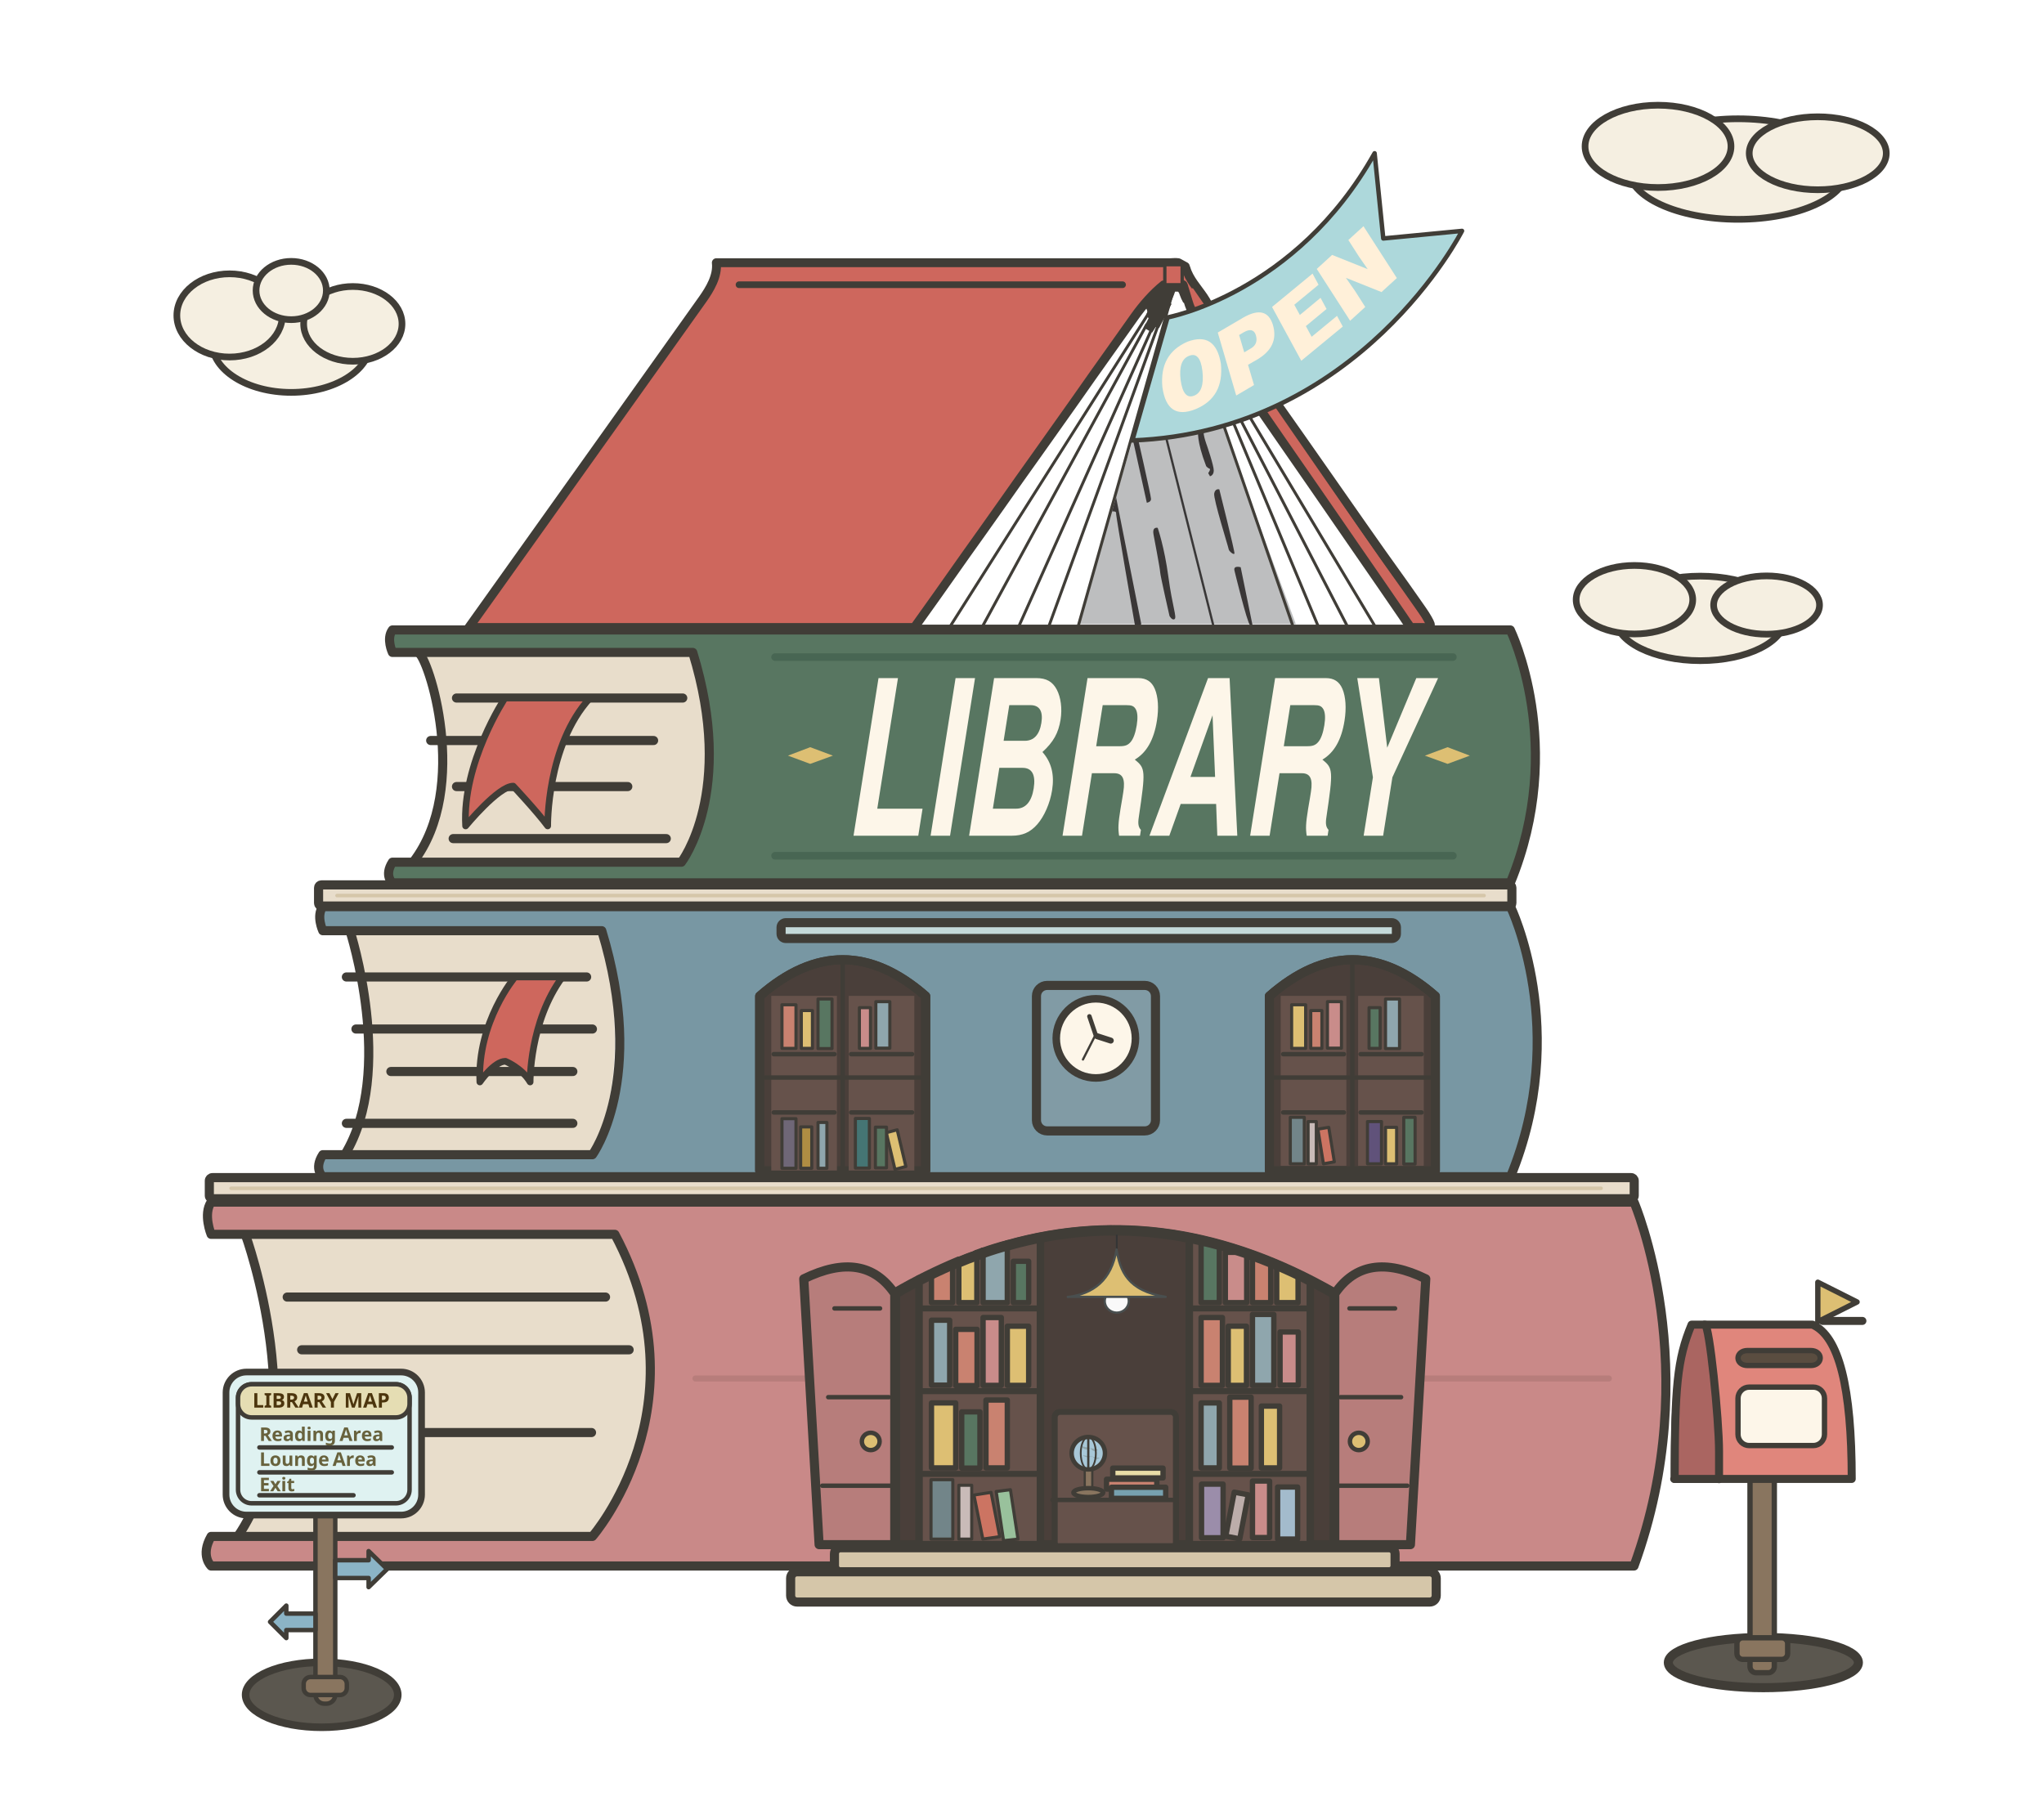
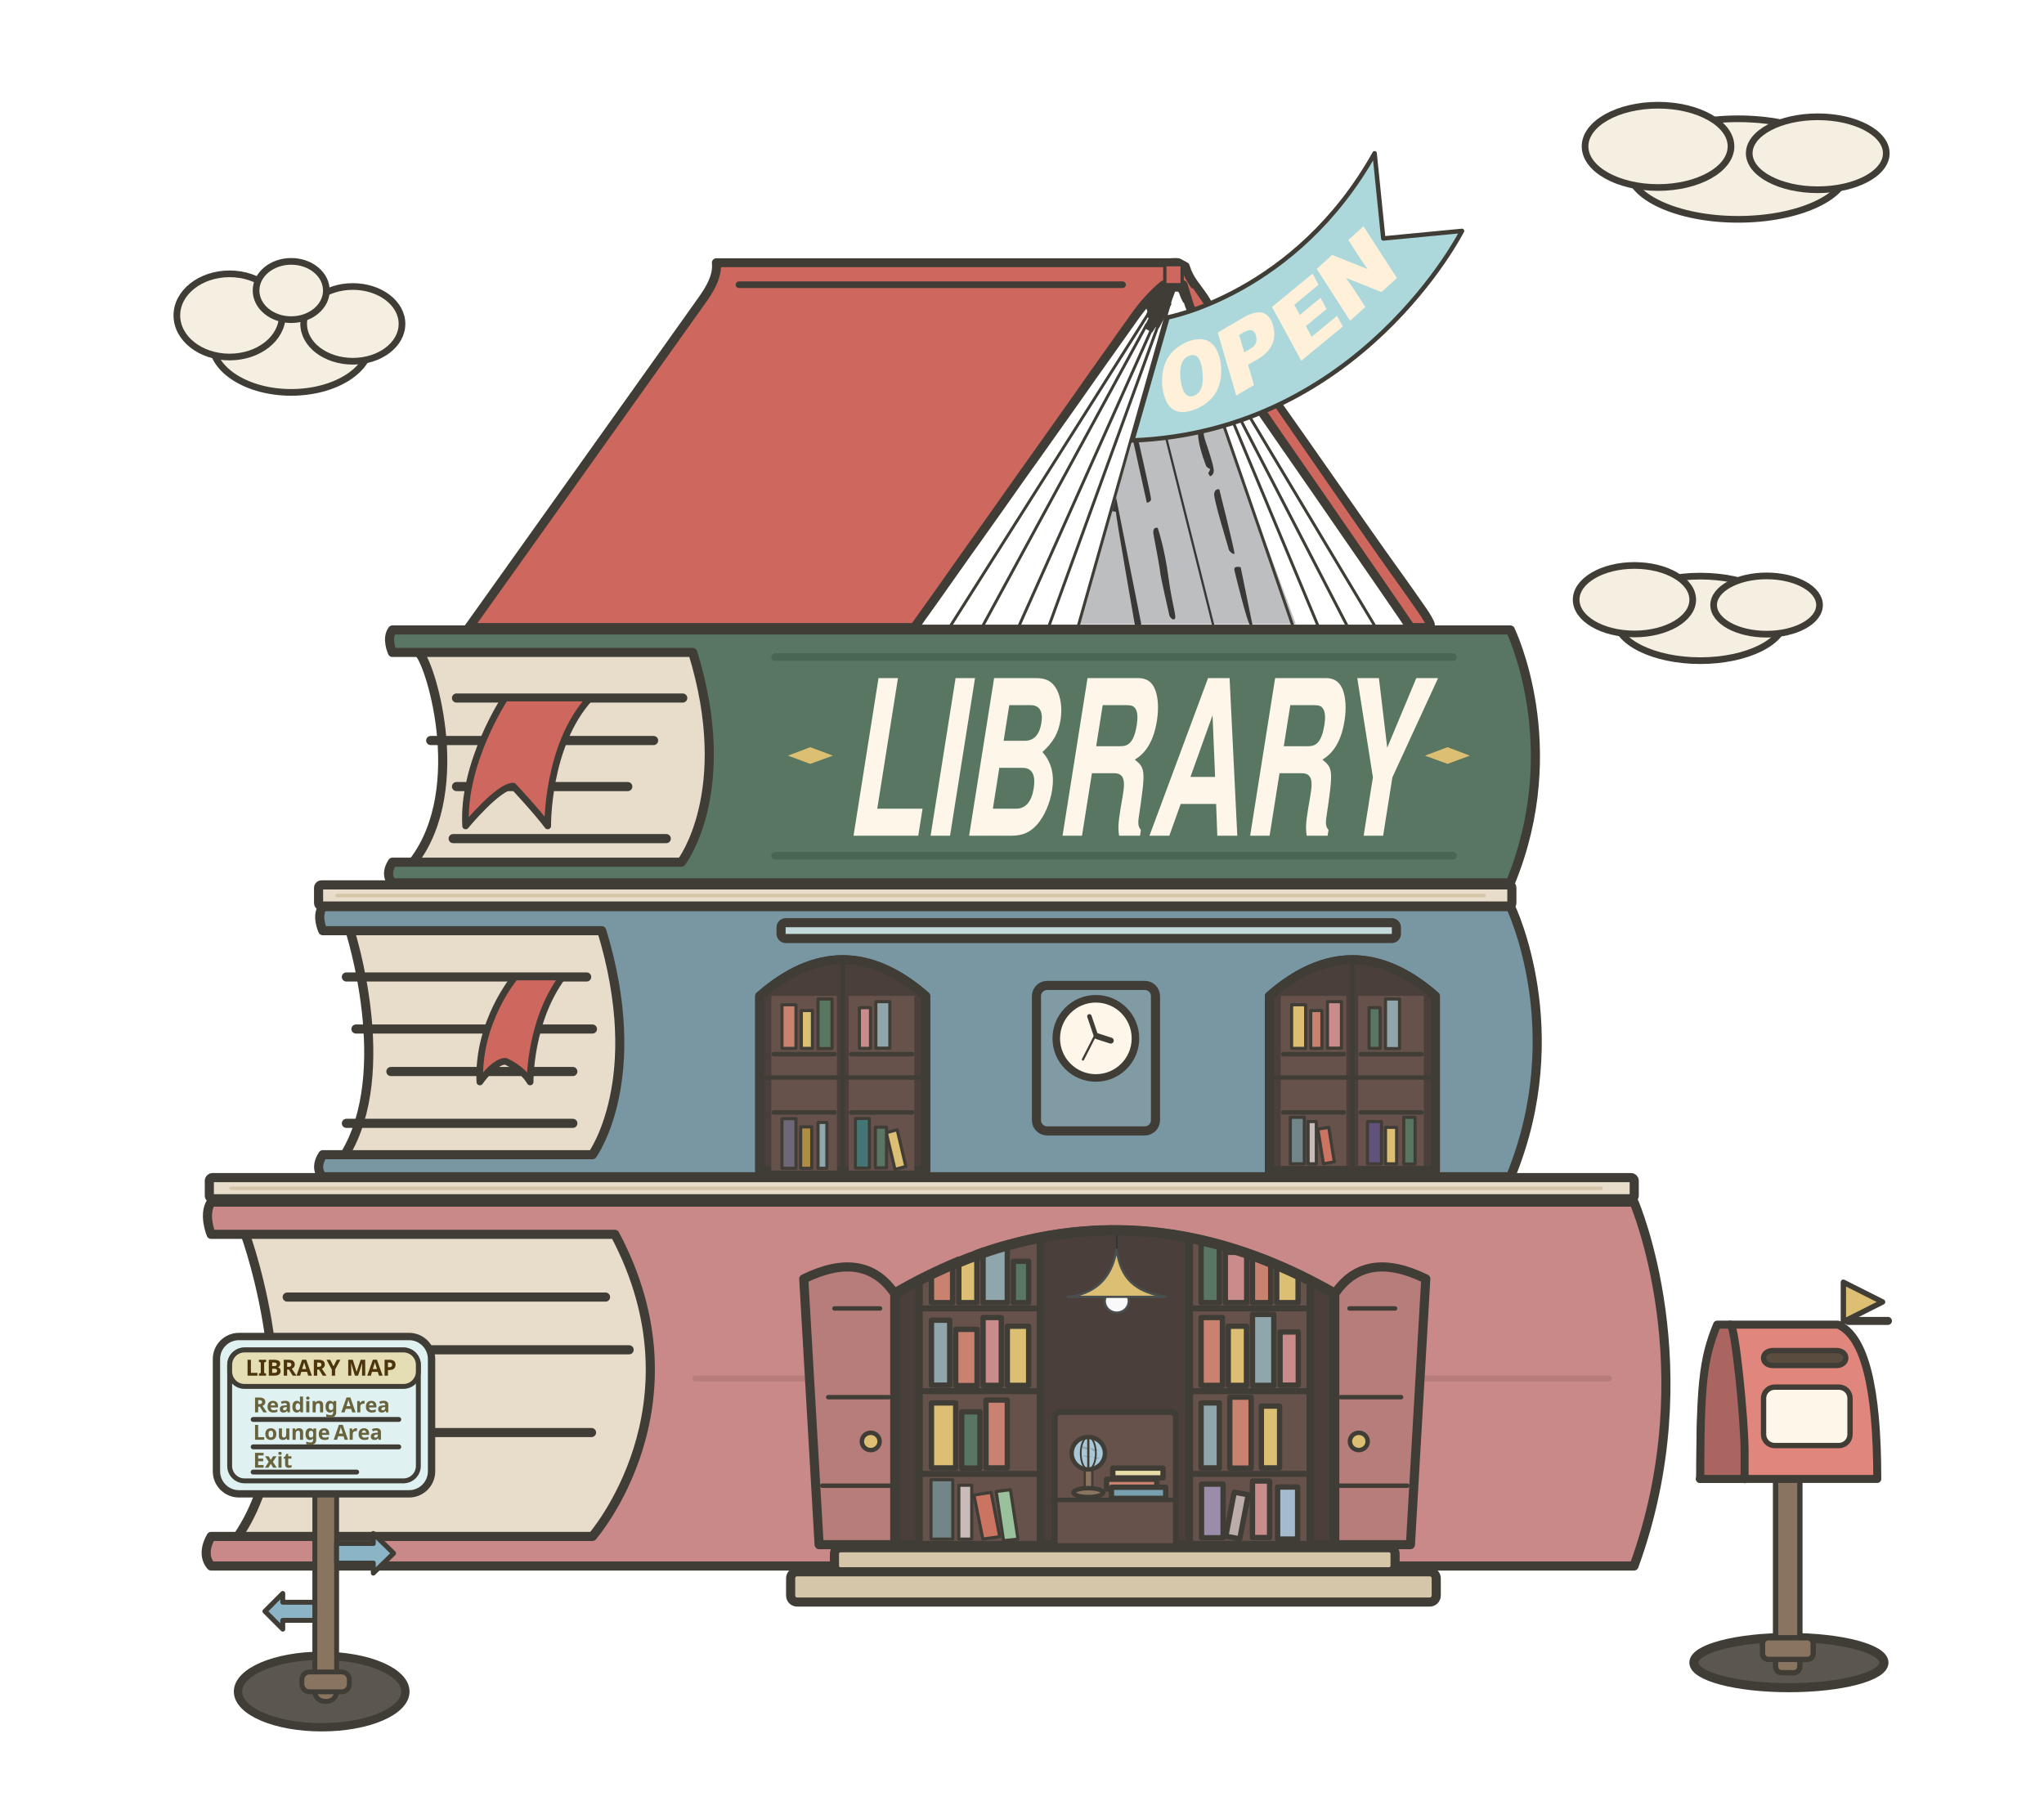
<svg xmlns="http://www.w3.org/2000/svg" id="_图层_1" version="1.1" viewBox="0 0 918.8 813.4">
  <defs>
    <style>
      .st0 {
        fill: #3a3737;
      }

      .st1, .st2, .st3, .st4, .st5, .st6, .st7, .st8, .st9, .st10, .st11, .st12, .st13, .st14, .st15, .st16, .st17, .st18, .st19, .st20, .st21, .st22, .st23, .st24, .st25, .st26, .st27, .st28, .st29, .st30, .st31, .st32, .st33, .st34, .st35, .st36, .st37, .st38, .st39, .st40, .st41, .st42, .st43, .st44, .st45, .st46, .st47, .st48, .st49, .st50, .st51, .st52, .st53, .st54, .st55, .st56, .st57, .st58, .st59, .st60, .st61, .st62, .st63, .st64, .st65, .st66, .st67, .st68 {
        stroke-linecap: round;
      }

      .st1, .st2, .st3, .st4, .st5, .st6, .st8, .st9, .st10, .st11, .st12, .st13, .st14, .st15, .st16, .st17, .st18, .st19, .st20, .st21, .st22, .st23, .st24, .st25, .st26, .st27, .st28, .st29, .st30, .st31, .st32, .st33, .st34, .st35, .st36, .st38, .st39, .st41, .st42, .st43, .st44, .st46, .st47, .st48, .st49, .st50, .st52, .st53, .st54, .st55, .st56, .st57, .st58, .st59, .st60, .st61, .st63, .st64, .st66, .st67, .st68 {
        stroke: #403d37;
      }

      .st1, .st3, .st4, .st5, .st6, .st7, .st8, .st9, .st10, .st11, .st12, .st13, .st14, .st15, .st16, .st17, .st18, .st19, .st20, .st21, .st22, .st23, .st24, .st25, .st26, .st27, .st28, .st29, .st30, .st31, .st32, .st33, .st34, .st35, .st36, .st37, .st38, .st39, .st40, .st41, .st42, .st43, .st44, .st45, .st46, .st47, .st48, .st49, .st50, .st51, .st52, .st53, .st54, .st55, .st56, .st57, .st58, .st59, .st60, .st61, .st62, .st63, .st64, .st65, .st66, .st67, .st68 {
        stroke-linejoin: round;
      }

      .st1, .st13, .st14, .st15, .st16, .st18, .st19, .st20, .st25, .st31, .st33, .st58, .st59 {
        stroke-width: 1.4px;
      }

      .st1, .st69, .st27, .st44, .st51 {
        fill: #ddbf73;
      }

      .st2, .st70 {
        stroke-miterlimit: 10;
      }

      .st2, .st70, .st7, .st8, .st22, .st23, .st37, .st45, .st46, .st60, .st62, .st63, .st64, .st65, .st66 {
        fill: none;
      }

      .st2, .st23 {
        stroke-width: 1.3px;
      }

      .st3 {
        fill: #e5ddb3;
      }

      .st3, .st6, .st9, .st17, .st21, .st27, .st34, .st46, .st48 {
        stroke-width: 2px;
      }

      .st4 {
        fill: #c98988;
      }

      .st4, .st12, .st26, .st36, .st39, .st47, .st50, .st52, .st63, .st67 {
        stroke-width: 4.1px;
      }

      .st5 {
        fill: #aa6561;
      }

      .st5, .st11, .st24, .st60, .st61, .st68 {
        stroke-width: 3px;
      }

      .st6 {
        fill: #add8db;
      }

      .st70 {
        stroke: #393737;
      }

      .st7 {
        stroke: #ce675d;
      }

      .st9 {
        fill: #a8c8d8;
      }

      .st10 {
        stroke-width: 4px;
      }

      .st10, .st11, .st35 {
        fill: #ce675d;
      }

      .st12 {
        fill: #819ba5;
      }

      .st13 {
        fill: #457574;
      }

      .st14 {
        fill: #60527a;
      }

      .st15 {
        fill: #728589;
      }

      .st16, .st71, .st54 {
        fill: #8fa6ad;
      }

      .st17, .st30, .st72 {
        fill: #fdf6e9;
      }

      .st18, .st42 {
        fill: #c98c8a;
      }

      .st19, .st57 {
        fill: #c98270;
      }

      .st20 {
        fill: #cc7462;
      }

      .st21, .st32 {
        fill: #89755f;
      }

      .st22, .st62 {
        stroke-width: .8px;
      }

      .st73 {
        fill: #4c350d;
        font-family: HelveticaNeueTU-Bold, HelveticaNeueTU;
        font-size: 9.1px;
      }

      .st73, .st74, .st75, .st76, .st72, .st77 {
        isolation: isolate;
      }

      .st73, .st72 {
        font-weight: 700;
      }

      .st24 {
        fill: #e0867c;
      }

      .st75 {
        fill: #68623d;
        font-family: MyriadPro-BlackSemiExt, 'Myriad Pro';
        font-size: 8.5px;
        font-weight: 800;
      }

      .st25 {
        fill: #6f6777;
      }

      .st26 {
        fill: #c4d9d9;
      }

      .st28, .st29, .st78 {
        fill: #66524b;
      }

      .st28, .st30, .st56, .st65 {
        stroke-width: 3.4px;
      }

      .st29, .st37, .st64 {
        stroke-width: 2.7px;
      }

      .st31, .st52, .st55 {
        fill: #587661;
      }

      .st79, .st39 {
        fill: #e8ddcb;
      }

      .st33 {
        fill: #c9bbb8;
      }

      .st34 {
        fill: #5a4d40;
      }

      .st35 {
        stroke-width: 1.5px;
      }

      .st36 {
        fill: #7897a3;
      }

      .st37 {
        stroke: #b77d7b;
      }

      .st38 {
        fill: #e8dda7;
      }

      .st38, .st41, .st42, .st43, .st44, .st49, .st53, .st54, .st55, .st57 {
        stroke-width: 2.4px;
      }

      .st76 {
        opacity: 0;
      }

      .st76, .st80 {
        fill: #403d37;
      }

      .st40 {
        fill: #f9f9f9;
      }

      .st40, .st51 {
        stroke: #494f4f;
      }

      .st81 {
        fill: #fff0d9;
      }

      .st41 {
        fill: #bcadaa;
      }

      .st43 {
        fill: #77a1af;
      }

      .st45 {
        stroke: #d5c6a9;
        stroke-width: 1.6px;
      }

      .st47 {
        fill: #4a3f3a;
      }

      .st48 {
        fill: #8bb4c6;
      }

      .st49 {
        fill: #a3bbcc;
      }

      .st50 {
        fill: #d5c6a9;
      }

      .st53 {
        fill: #9b8daa;
      }

      .st56 {
        fill: #5b574f;
      }

      .st58 {
        fill: #99c19c;
      }

      .st59 {
        fill: #af8d43;
      }

      .st61 {
        fill: #f5efe1;
      }

      .st62 {
        stroke: #343535;
      }

      .st72 {
        font-family: Helvetica-Bold, Helvetica;
        font-size: 97.2px;
      }

      .st65 {
        stroke: #486653;
      }

      .st77 {
        fill: #a1a3a4;
        opacity: .7;
      }

      .st66 {
        stroke-width: 4.7px;
      }

      .st67 {
        fill: #b77d7b;
      }

      .st68 {
        fill: #dff2f1;
      }
    </style>
  </defs>
  <g>
    <ellipse class="st61" cx="781.3" cy="76" rx="49.2" ry="22.6" />
    <ellipse class="st61" cx="745.3" cy="65.8" rx="32.8" ry="18.5" />
    <ellipse class="st61" cx="817.1" cy="68.9" rx="30.8" ry="16.4" />
  </g>
  <g>
    <ellipse class="st61" cx="764.3" cy="278" rx="38.1" ry="19" />
    <ellipse class="st61" cx="734.7" cy="269.6" rx="26.2" ry="15.4" />
    <ellipse class="st61" cx="794.1" cy="272" rx="23.8" ry="13.1" />
  </g>
  <g>
    <ellipse class="st61" cx="130.9" cy="154" rx="35.6" ry="22.4" />
    <ellipse class="st61" cx="103.2" cy="141.8" rx="23.7" ry="18.7" />
    <ellipse class="st61" cx="158.6" cy="145.6" rx="22.1" ry="16.8" />
    <ellipse class="st61" cx="130.9" cy="130.6" rx="15.8" ry="13.1" />
  </g>
  <path class="st42" d="M1050.8,1088.6" />
  <g>
    <g>
      <path class="st77" d="M511.2,190.9l-26.8,89.7h98.1l-34.4-93.5s-21,4.9-37,3.8h.1Z" />
      <g>
        <path class="st10" d="M210.6,282.3c3.1-4.3,6.1-8.6,9.2-12.9,7.5-10.6,15.1-21.1,22.6-31.7,9.5-13.3,19-26.7,28.5-40,9-12.6,18-25.3,27-37.9,6-8.4,12-16.9,18-25.3,3.1-4.4,6.8-10.4,6.1-16.4h204.1c1,0,2.3-.2,3.6,0l3.1,1.7c0,.3.2.6.3.8,1.4,4.9,5.2,8.9,7.9,12.9,1.4,2,2.4,4.4,3.9,6.4s1.2,1.8,1.9,2.7c1.7,2.4,3.4,4.9,5.1,7.3,4.8,6.9,9.7,13.8,14.5,20.7,6,8.6,12,17.2,18.1,25.8,6.4,9.1,12.7,18.2,19.1,27.3,5.9,8.4,11.7,16.8,17.6,25.1,3.5,4.9,7,9.8,10.5,14.7,1.7,2.5,3.5,4.9,5.2,7.4s3.4,4.7,4.8,7.2,1.5,2.8,1,3.7-2.1.3-2.7.3h-5.9c-1.2-1.7-2.4-3.4-3.5-5.1-3.1-4.6-6.3-9.1-9.4-13.7-4.5-6.6-9.1-13.1-13.6-19.7-5.3-7.7-10.7-15.5-16-23.2-5.6-8-11.1-16.1-16.7-24.1-5.2-7.5-10.4-15-15.6-22.6-4.2-6.2-8.5-12.3-12.7-18.5s-6.5-9.9-10.1-14.5c-1.7-2.1-2.3-4.9-3.1-7.5-.4-1.2-.7-2.4-1.1-3.6s-.3-1.5-.7-1.7-6.2.5-6.6.4c-.7-.1-1.6-.4-1.8-.3-4.8,3.8-9.6,9.3-13.2,14.4-3.8,5.4-7.7,10.8-11.5,16.2-5,7-10,14.1-14.9,21.1-5.6,7.9-11.2,15.8-16.8,23.7-5.7,8-11.4,16-17,24-5.2,7.4-10.5,14.8-15.7,22.1-4.2,6-8.5,12-12.7,18-2.7,3.8-5.5,7.7-8.2,11.5l-2.2,3.1h-200.2" />
        <rect class="st35" x="523.6" y="119" width="7.8" height="9" />
        <path class="st80" d="M524.1,129.7c-.2,0-.8.5-1,.6-.4.2-.8.5-1.1.7-.7.5-1.4,1-1.9,1.6-1.2,1.4-2.5,2.8-3.8,4.3-.4.4-1.3,1.1-1.1,1.6s.6,1.2.5,1.7-.2.6-.3.9c-.2.5.9,2,.9,2l-2.2,4.2,3.8,2.2c.5-.8,1.1-1.6,1.6-2.5,0,0,1.5.5,1.5.5.8-1.6,1.7-3.2,2.5-4.8.6-1.2,1.2-2.3,1.8-3.5s.6-1.2.9-1.8.4-.5.4-.7-.4-.3-.4-.5v-.2c.4-.8.7-1.7,1.1-2.5.3-.8.7-1.6.9-2.4h1.2c.5,0,.9,1.4,1,1.7.2.5.4,1,.6,1.5.3.6.6,1.2.9,1.8l1.5-.3-2.7-6.2h-6.7,0Z" />
        <line class="st23" x1="516.2" y1="141" x2="427.1" y2="281.6" />
        <line class="st23" x1="515.4" y1="146" x2="441.2" y2="282.4" />
        <line class="st23" x1="517.7" y1="147.9" x2="457.6" y2="282.4" />
        <line class="st23" x1="520.5" y1="146.5" x2="471.3" y2="282" />
        <line class="st23" x1="527.2" y1="131.1" x2="484.4" y2="282.4" />
        <path class="st0" d="M499.9,229.9s2-.2,1.8.8,8.5,50.6,8.5,50.6c0,0,2.2.8,2.8-.8l-11.3-56.9-1.8,6.3h0Z" />
        <path class="st0" d="M509.3,197.9l6.2,28.1s1.9-.2,1.9-1.7-6.5-29.9-6.5-29.9c0,0-1-.7-.8-2s-.8,5.5-.8,5.5h0Z" />
        <path class="st0" d="M538.6,193.8s-.9,4.1,3.6,15.8c0,0,.8.9,1.5,1.1s-.6,2-.6,2l.8,1.4s1.7-.3,1.7-2.6-3.1-11.3-3.1-11.3c0,0-1.8-4.7-1.4-6.4h-2.7.2Z" />
        <path class="st0" d="M548.1,220s-1.8-.6-2.3,1.8,6.4,24.2,6.5,25.1,2.4,2.8,2.6,1.9-6.8-28.8-6.8-28.8Z" />
        <path class="st0" d="M554.9,256.5s5.7,23.6,7,24.5l1.3.9-5.5-26.9s-3.4-1-2.8,1.5Z" />
        <path class="st0" d="M518.5,240.2s3,15.7,3,17,4.2,19.7,4.2,19.7c0,0,1.2,2.2,2.3,1.4s-1-5.6-2.8-19-4.8-22-4.8-22c0,0-2.5-.7-1.9,2.8h0Z" />
        <line class="st70" x1="522.3" y1="189.2" x2="545.7" y2="282.4" />
        <line class="st2" x1="581.5" y1="282.4" x2="548" y2="185.2" />
        <line class="st2" x1="552" y1="184.2" x2="592.9" y2="282.4" />
        <line class="st2" x1="554.9" y1="183.4" x2="606.1" y2="282.4" />
        <line class="st2" x1="559" y1="182.8" x2="618.6" y2="282.4" />
        <line class="st60" x1="410.8" y1="282.3" x2="633.9" y2="282.3" />
        <line class="st7" x1="536" y1="130.1" x2="638.7" y2="278.6" />
        <path class="st6" d="M524.8,142.7s57.7-10.6,93.1-73.8l3.9,38.3,35.4-3.4s-45.7,90.3-148.2,94.2l15.8-55.2h0Z" />
        <line class="st60" x1="332.2" y1="128" x2="504.6" y2="128" />
      </g>
    </g>
    <g>
      <g>
        <rect class="st39" x="143.2" y="397.8" width="536.4" height="9.5" rx="1.3" ry="1.3" />
        <line class="st45" x1="151.5" y1="402.6" x2="667.1" y2="402.6" />
      </g>
      <g>
        <g>
          <path class="st79" d="M155,519.1c19.7-51.8,2.3-100.7,2.3-100.7h112.7s17.5,63.3-5.5,100.7h-109.6.1Z" />
          <line class="st63" x1="263.7" y1="439.2" x2="155.7" y2="439.2" />
          <line class="st63" x1="266.3" y1="462.6" x2="160" y2="462.6" />
          <line class="st63" x1="257.5" y1="481.7" x2="175.7" y2="481.7" />
          <line class="st63" x1="257.5" y1="505" x2="155.7" y2="505" />
          <path class="st63" d="M157.3,418.4s20.5,63.3-2.3,100.7" />
        </g>
        <path class="st36" d="M145.1,407.6h533.9s27,55.6,0,121.4H145.1s-4.2-3.4,0-9.9h121.2s24.6-33.7,4.2-100.7h-125.4s-3.1-6.7,0-10.8h0Z" />
        <path class="st11" d="M231.5,439.2s-17,20.1-15.8,47.2c0,0,6.4-9.3,11.5-9.3,0,0,7.4,3,11.1,9.3,0,0-.4-27,14.5-47.2h-21.3Z" />
      </g>
      <g>
        <rect class="st26" x="351.1" y="414.8" width="276.6" height="7.1" rx="2.1" ry="2.1" />
        <g>
          <path class="st47" d="M341.5,526.3v-78.5c24.9-21.8,49.7-21.8,74.6,0v78.5h-74.6Z" />
          <path class="st63" d="M341.5,526.3v-78.5c24.9-21.8,49.7-21.8,74.6,0v78.5" />
          <rect class="st78" x="346.7" y="447.7" width="29.5" height="78.5" />
          <rect class="st78" x="381.5" y="447.7" width="29.5" height="78.5" />
          <line class="st46" x1="347.8" y1="473.9" x2="375.1" y2="473.9" />
          <line class="st46" x1="347.8" y1="500.1" x2="375.1" y2="500.1" />
          <rect class="st19" x="351.5" y="451.7" width="6.3" height="19.6" />
          <rect class="st1" x="360.2" y="454.3" width="5" height="17" />
          <rect class="st16" x="367.7" y="504.6" width="4" height="20.6" />
          <rect class="st31" x="367.7" y="449.1" width="6.3" height="22.3" />
          <rect class="st25" x="351.5" y="502.9" width="6.3" height="22.3" />
          <line class="st46" x1="382.6" y1="473.9" x2="410" y2="473.9" />
          <line class="st46" x1="382.6" y1="500.1" x2="410" y2="500.1" />
          <rect class="st18" x="386.3" y="453" width="5" height="18.3" />
          <rect class="st59" x="359.9" y="506.6" width="5" height="18.6" />
          <rect class="st16" x="393.7" y="450.3" width="6.3" height="20.9" />
          <line class="st46" x1="378.8" y1="431.3" x2="378.8" y2="526.3" />
          <line class="st46" x1="341.5" y1="484.4" x2="416.1" y2="484.4" />
          <polygon class="st1" points="398.4 509.2 403.3 507.9 407.2 524.4 402.3 525.7 398.4 509.2" />
          <rect class="st31" x="393.5" y="506.7" width="5" height="18.3" />
          <rect class="st13" x="384.5" y="502.8" width="6.3" height="22.3" />
        </g>
        <g>
          <path class="st47" d="M570.6,526.3v-78.5c24.9-21.8,49.7-21.8,74.6,0v78.5h-74.6Z" />
          <path class="st63" d="M570.6,526.3v-78.5c24.9-21.8,49.7-21.8,74.6,0v78.5" />
          <line class="st46" x1="607.9" y1="431.3" x2="607.9" y2="526.3" />
          <rect class="st78" x="575.7" y="447.7" width="29.5" height="76.4" />
          <rect class="st78" x="610.5" y="447.7" width="29.5" height="76.4" />
          <line class="st46" x1="576.8" y1="473.9" x2="604.1" y2="473.9" />
          <line class="st46" x1="576.8" y1="500.1" x2="604.1" y2="500.1" />
          <rect class="st1" x="580.6" y="451.7" width="6.3" height="19.6" />
          <rect class="st19" x="589.2" y="454.3" width="5" height="17" />
          <polygon class="st20" points="592.4 507.6 597.3 506.8 599.8 522.3 594.9 523.2 592.4 507.6" />
          <rect class="st33" x="588" y="504.2" width="3.7" height="19" />
          <rect class="st18" x="596.7" y="450.3" width="6.3" height="20.9" />
          <line class="st46" x1="611.6" y1="473.9" x2="639" y2="473.9" />
          <line class="st46" x1="611.6" y1="500.1" x2="639" y2="500.1" />
          <rect class="st31" x="615.4" y="453" width="5" height="18.3" />
          <rect class="st16" x="622.8" y="449.1" width="6.3" height="22.3" />
          <rect class="st15" x="580" y="502.3" width="6.3" height="20.9" />
          <line class="st46" x1="570.6" y1="484.4" x2="645.2" y2="484.4" />
          <rect class="st14" x="614.7" y="504.2" width="6.3" height="19" />
          <rect class="st1" x="622.8" y="506.8" width="5" height="16.4" />
          <rect class="st31" x="631" y="502.3" width="5.1" height="21" />
        </g>
        <g id="reading-clock" style="cursor:pointer">
          <rect class="st12" x="465.9" y="443" width="53.5" height="65.4" rx="4.8" ry="4.8" />
          <circle class="st30" cx="492.6" cy="466.8" r="17.8" />
          <line class="st46" x1="492.6" y1="465.5" x2="489.7" y2="456.9" />
          <line class="st64" x1="493.1" y1="465.8" x2="499.3" y2="467.8" />
          <line class="st8" x1="492.1" y1="465.9" x2="486.8" y2="476.3" />
        </g>
      </g>
    </g>
    <g>
      <g>
        <g>
          <path class="st79" d="M108.7,690.7c29.7-69.8,3.5-135.8,3.5-135.8h169.7s26.4,85.3-8.3,135.8H108.7Z" />
          <line class="st63" x1="272.2" y1="583.1" x2="129.1" y2="583.1" />
          <line class="st63" x1="282.8" y1="606.8" x2="135.6" y2="606.8" />
          <line class="st63" x1="265.9" y1="644" x2="141.4" y2="644" />
          <path class="st63" d="M110.3,555s31.2,85.3-3.5,135.8" />
        </g>
        <path class="st4" d="M94.9,540.4h639.6s32.3,74.9,0,163.6H94.9s-5-4.6,0-13.3h171.4s51.1-58.6,10.1-135.8H94.9s-3.7-9,0-14.5Z" />
      </g>
      <g>
        <rect class="st39" x="94.1" y="529.4" width="640.5" height="9.5" rx="1.4" ry="1.4" />
        <line class="st45" x1="103.9" y1="534.2" x2="719.7" y2="534.2" />
      </g>
      <g>
        <path class="st76" d="M258.1,707.7h467.1l6.5-4.8H251.6l6.5,4.8h0Z" />
        <line class="st37" x1="312.6" y1="619.7" x2="723.2" y2="619.7" />
        <g>
          <path class="st47" d="M402.3,694.4v-112.9c65.4-38.1,131.3-38.1,197.6,0v112.9h-197.6Z" />
          <path class="st28" d="M467.7,556.4v136.7c0,.8-.6,1.3-1.4,1.3h-51.8c-.8,0-1.4-.6-1.4-1.3v-118.2" />
          <line class="st64" x1="413.2" y1="588.2" x2="467.7" y2="588.2" />
          <line class="st64" x1="413.2" y1="625.4" x2="467.7" y2="625.4" />
          <line class="st64" x1="413.2" y1="662.6" x2="467.7" y2="662.6" />
          <g>
            <polyline class="st57" points="428.2 568.2 428.2 585.6 418.7 585.6 418.7 572.3" />
            <polyline class="st44" points="439.1 564.3 439.1 585.6 431 585.6 431 566.4" />
            <polyline class="st54" points="452.8 559.8 452.8 585.6 441.9 585.6 441.9 562" />
            <rect class="st55" x="455.5" y="567" width="6.9" height="18.6" />
            <rect class="st54" x="418.7" y="593.5" width="8.2" height="29.2" />
            <rect class="st57" x="429.6" y="597.6" width="9.6" height="25.3" />
            <rect class="st42" x="441.9" y="592.3" width="8.2" height="30.5" />
            <rect class="st44" x="452.8" y="596.2" width="9.6" height="26.6" />
            <rect class="st44" x="418.7" y="630.7" width="10.9" height="29.2" />
            <rect class="st55" x="432.3" y="634.7" width="8.2" height="25.3" />
            <rect class="st57" x="443.2" y="629.4" width="9.6" height="30.5" />
          </g>
          <path class="st28" d="M589,575.7v117.4c0,.8-.6,1.3-1.3,1.3h-51.8c-.8,0-1.3-.6-1.3-1.3v-136.7" />
          <line class="st64" x1="534.5" y1="588.2" x2="589" y2="588.2" />
          <line class="st64" x1="534.5" y1="625.4" x2="589" y2="625.4" />
          <line class="st64" x1="534.5" y1="662.6" x2="589" y2="662.6" />
          <g>
            <rect class="st55" x="539.9" y="559" width="8.2" height="26.6" />
            <rect class="st42" x="550.8" y="563" width="9.6" height="22.6" />
            <polyline class="st57" points="571.2 567.2 571.2 585.6 563 585.6 563 563.6" />
            <polyline class="st44" points="583.5 571.9 583.5 585.6 573.9 585.6 573.9 568.4" />
            <rect class="st57" x="539.9" y="592.3" width="9.6" height="30.5" />
            <rect class="st44" x="552.1" y="596.2" width="8.2" height="26.6" />
            <rect class="st54" x="563" y="590.9" width="9.6" height="31.9" />
            <rect class="st42" x="575.4" y="598.8" width="8.2" height="23.9" />
            <rect class="st54" x="539.9" y="630.7" width="8.2" height="29.2" />
            <rect class="st57" x="552.8" y="628.1" width="9.6" height="31.9" />
            <rect class="st44" x="567" y="632.1" width="8.2" height="27.8" />
          </g>
          <rect class="st29" x="474.1" y="634.7" width="54.5" height="61" rx="2.4" ry="2.4" />
          <line class="st46" x1="473.1" y1="674.3" x2="527.6" y2="674.3" />
          <g>
            <rect class="st32" x="487.6" y="660.8" width="3.4" height="10.2" />
            <ellipse class="st9" cx="489.2" cy="653.3" rx="7.5" ry="7.3" />
            <path class="st71" d="M485.9,650.1c1.4,1.7,2.8,1.9,4.2.8,1.1,1.7,2.3,1.9,3.4.8" />
            <path class="st71" d="M486.7,654.2c1.4,1.1,2.8,1.2,4.2.4,1.1,1.3,2.3,1.7,3.4.8" />
            <ellipse class="st22" cx="489.2" cy="653.3" rx="3.4" ry="7.3" />
            <line class="st8" x1="489.2" y1="646" x2="489.2" y2="660.8" />
            <ellipse class="st21" cx="489.2" cy="671" rx="6.7" ry="2" />
          </g>
          <path class="st66" d="M453.1,559.8c48.7-13.7,97.7-6.4,146.8,21.8v112.9" />
          <path class="st66" d="M442,563.2c3.7-1.3,7.5-2.5,11.1-3.4" />
          <path class="st66" d="M439.1,564.2c.9-.3,1.9-.7,2.8-1" />
          <path class="st66" d="M431.1,567.4c2.6-1.1,5.3-2.2,8-3" />
          <path class="st66" d="M402.3,694.4v-112.9c9.6-5.6,19.2-10.3,28.8-14.3" />
          <path class="st67" d="M402.3,694.4h-34.1l-6.9-119.5c18.2-8.9,31.8-6.7,40.9,6.7v112.9h.1Z" />
          <line class="st46" x1="375.1" y1="588.2" x2="395.6" y2="588.2" />
          <line class="st46" x1="372.3" y1="628.1" x2="399.6" y2="628.1" />
          <line class="st46" x1="369.6" y1="667.9" x2="401" y2="667.9" />
          <path class="st67" d="M599.9,694.4h34.1l6.9-119.5c-18.2-8.9-31.8-6.7-40.9,6.7v112.9h0Z" />
          <line class="st46" x1="627.1" y1="588.2" x2="606.6" y2="588.2" />
          <line class="st46" x1="629.8" y1="628.1" x2="602.6" y2="628.1" />
          <line class="st46" x1="632.6" y1="667.9" x2="601.2" y2="667.9" />
          <ellipse class="st27" cx="391.4" cy="648" rx="4" ry="3.9" />
          <ellipse class="st27" cx="610.8" cy="648" rx="4" ry="3.9" />
          <rect class="st50" x="375.1" y="695.8" width="252" height="10.8" rx="2.7" ry="2.7" />
          <rect class="st50" x="355.4" y="706.6" width="290.2" height="13.6" rx="2.9" ry="2.9" />
          <polygon class="st20" points="437.8 672.1 445.5 670.9 449.4 690.8 441.8 691.9 437.8 672.1" />
          <rect class="st33" x="431" y="667.7" width="5.8" height="24.2" />
          <polygon class="st58" points="447.8 670.5 454.2 669.7 457.6 691.9 451.1 692.6 447.8 670.5" />
          <rect class="st15" x="418.5" y="665.2" width="9.8" height="26.7" />
          <g>
            <line class="st62" x1="502" y1="555.4" x2="502" y2="561.7" />
            <ellipse class="st40" cx="502" cy="584.9" rx="5.4" ry="5.2" />
            <path class="st51" d="M480,583.1c11.5-1.5,19.6-7.5,21.9-21.4,1.6,9.6,4.8,18.6,22.1,21.3h-44Z" />
          </g>
          <rect class="st53" x="540.1" y="667.2" width="9.7" height="24.1" />
          <polygon class="st41" points="554.8 670.8 561.1 672 557.3 691.8 551 690.6 554.8 670.8" />
          <rect class="st42" x="563" y="665.8" width="7.7" height="25.4" />
          <rect class="st49" x="574.3" y="668.5" width="9" height="23.4" />
          <g>
            <rect class="st38" x="500.2" y="660" width="22.6" height="4.4" />
            <rect class="st57" x="497.4" y="665" width="22.6" height="4.4" />
            <rect class="st43" x="499.6" y="668.6" width="24.4" height="5" />
          </g>
        </g>
      </g>
    </g>
    <g>
      <g>
        <path class="st79" d="M185.7,387.7c25.8-45.3,7.1-92.2,2.2-94.3h123.5s16.5,59.3-5.1,94.3h-120.6,0Z" />
        <line class="st63" x1="306.9" y1="313.8" x2="205.2" y2="313.8" />
        <line class="st63" x1="293.8" y1="332.9" x2="193.6" y2="332.9" />
        <line class="st63" x1="282.2" y1="353.6" x2="205.2" y2="353.6" />
        <line class="st63" x1="299.5" y1="377" x2="203.7" y2="377" />
        <path class="st63" d="M187.9,293.3c4.5,1.3,23.8,60.6-2.2,94.3" />
        <path class="st52" d="M176.4,283.2h502.5s25.4,52,0,113.7H176.4s-3.9-3.2,0-9.3h129.9s24.4-31.6,5.1-94.3h-135s-2.9-6.2,0-10.1h0Z" />
        <path class="st11" d="M227,313.8s-19.3,29.1-17.7,57.5c0,0,14.7-17.9,21.4-17.9,0,0,10.6,11.3,15.5,17.9,0,0-.5-36.3,19-57.5h-38.2Z" />
      </g>
      <g>
        <polygon class="st69" points="364.2 335.9 374.4 339.7 364.2 343.4 354.2 339.7 364.2 335.9" />
        <polygon class="st69" points="650.7 335.9 660.7 339.7 650.7 343.4 640.5 339.7 650.7 335.9" />
        <line class="st65" x1="348.4" y1="295.4" x2="653.1" y2="295.4" />
        <line class="st65" x1="348.4" y1="384.7" x2="653.1" y2="384.7" />
        <g class="st74">
          <g class="st74">
            <g class="st74">
              <g class="st74">
                <g class="st74">
                  <g class="st74">
                    <g class="st74">
                      <g class="st74">
                        <text class="st72" transform="translate(379 375.7) scale(.6 1) skewX(-14.8)">
                          <tspan x="0" y="0">LIBRARY</tspan>
                        </text>
                      </g>
                    </g>
                  </g>
                </g>
              </g>
            </g>
          </g>
        </g>
      </g>
    </g>
    <g class="st74">
      <g class="st74">
        <path class="st81" d="M548.8,163.5c1,10-2.7,16.8-11.3,20.4-8.6,3.5-13.6.2-15-9.9-.9-9.9,2.8-16.7,11.3-20.4,8.4-3.1,13.4.2,15,9.9ZM530.7,170.8c.8,5.9,2.8,8.3,6,7.1,3.2-1.2,4.5-4.9,3.8-11.1-.7-6-2.8-8.2-6.1-6.8-3.2,1.3-4.4,4.9-3.7,10.8Z" />
      </g>
      <g class="st74">
        <path class="st81" d="M555.7,177.8l-8.3-28.3,11.6-6.8c6.9-3.9,11.3-2.8,13.2,3.4,1.9,6.5-.5,11.7-7.2,15.6l-4,2.3,2.7,9.1-8,4.7ZM562.5,156.5c2.1-1.3,2.8-3.3,2-5.9-.8-2.4-2.6-2.8-5.3-1.3l-2.2,1.3,2.3,7.8,3.2-1.9Z" />
      </g>
      <g class="st74">
        <path class="st81" d="M584.9,162.1l-13.1-24.1,18.2-15,2.7,5-10.9,9,2.5,4.6,9.3-7.7,2.7,5-9.3,7.7,2.6,4.8,11.4-9.4,2.6,4.8-18.7,15.4Z" />
      </g>
      <g class="st74">
        <path class="st81" d="M614.8,121l-3.9-5.6-4.8-7.5,6.8-6.2,15,23.3-6.9,6.3-16-6.4,4.1,5.9,4.6,7.2-6.8,6.2-15-23.3,6.9-6.3,16,6.4Z" />
      </g>
    </g>
  </g>
  <g id="time-mailbox" style="cursor:pointer">
-     <g data-mailbox-scale="1.2" transform="translate(-158.71 -151.74) scale(1.2)">
+     <g data-mailbox-scale="1.2" transform="translate(-147.225 -151.74) scale(1.2)">
      <ellipse class="st56" cx="792.8" cy="749.3" rx="35.6" ry="9.4" />
      <g>
        <rect class="st21" x="787.8" y="622.8" width="9.1" height="130.3" rx="2.3" ry="2.3" />
        <rect class="st21" x="782.9" y="740" width="19" height="8.1" rx="2.2" ry="2.2" />
        <path class="st24" d="M759.6,680.5c0-34.3,1.4-53.4,11.2-57.8h40.4c9.9,4.3,14.7,23.5,14.7,57.8h-66.5.2Z" />
        <path class="st5" d="M759.6,680.5c0-34.3.9-44.8,6.3-57.8h5c1.7,0,5.3,35.4,5.3,47.5s0,10.3,0,10.3h-16.6Z" />
        <path class="st34" d="M786.8,632.4h23.8c2,0,3.5,1.2,3.5,2.8h0c0,1.6-1.5,2.8-3.5,2.8h-23.8c-2,0-3.5-1.2-3.5-2.8h0c0-1.6,1.5-2.8,3.5-2.8Z" />
        <line class="st60" x1="815" y1="621.3" x2="829.9" y2="621.3" />
        <path class="st27" id="time-mailbox-lid" d="M813.2,621.2v-14.4l14.7,7.4-14.7,7.4h0v-.3h0Z" />
      </g>
      <rect class="st17" x="783.3" y="646.1" width="32.4" height="21.9" rx="4.2" ry="4.2" />
    </g>
  </g>
-   <g>
+   <g id="reading-sign" data-sign-scale="1.1" transform="translate(-14.46 -77.65) scale(1.1)">
    <ellipse class="st56" cx="144.6" cy="761.9" rx="34.2" ry="14.6" />
    <g>
      <rect class="st21" x="141.8" y="677.7" width="8.9" height="88.2" rx="4" ry="4" />
      <rect class="st21" x="136.5" y="753.9" width="19.4" height="8.1" rx="3.1" ry="3.1" />
      <path class="st48" d="M150.7,709.4h15v4.1l8.3-8.1-8.3-8.1v4.1h-15v7.9h0Z" />
      <path class="st48" d="M141.8,725.4h-13.1v-3.6l-7.3,7.3,7.3,7.3v-3.6h13.1v-7.3h0Z" />
      <g>
        <rect class="st68" x="101.6" y="616.8" width="87.9" height="64.3" rx="9.2" ry="9.2" />
        <rect class="st46" x="107" y="622.3" width="77.1" height="53.5" rx="6.1" ry="6.1" />
        <rect class="st3" x="107" y="622.3" width="77.1" height="14.9" rx="6.1" ry="6.1" />
        <line class="st46" x1="116.6" y1="650.7" x2="176.1" y2="650.7" />
        <line class="st46" x1="116.6" y1="661.9" x2="176.1" y2="661.9" />
        <line class="st46" x1="116.6" y1="672.2" x2="158.9" y2="672.2" />
        <g class="st74">
          <g class="st74">
            <g class="st74">
              <g class="st74">
                <g class="st74">
                  <g class="st74">
                    <g class="st74">
                      <g class="st74">
                        <text class="st75" transform="translate(116.6 647.8)">
                          <tspan x="0" y="0">R</tspan>
                        </text>
                      </g>
                    </g>
                  </g>
                </g>
              </g>
            </g>
          </g>
          <g class="st74">
            <g class="st74">
              <g class="st74">
                <g class="st74">
                  <g class="st74">
                    <g class="st74">
                      <g class="st74">
                        <text class="st75" transform="translate(122.1 647.8)">
                          <tspan x="0" y="0">eading</tspan>
                        </text>
                      </g>
                    </g>
                  </g>
                </g>
              </g>
            </g>
          </g>
          <g class="st74">
            <g class="st74">
              <g class="st74">
                <g class="st74">
                  <g class="st74">
                    <g class="st74">
                      <g class="st74">
                        <text class="st75" transform="translate(152.6 647.8)">
                          <tspan x="0" y="0">Ar</tspan>
                        </text>
                      </g>
                    </g>
                  </g>
                </g>
              </g>
            </g>
          </g>
          <g class="st74">
            <g class="st74">
              <g class="st74">
                <g class="st74">
                  <g class="st74">
                    <g class="st74">
                      <g class="st74">
                        <text class="st75" transform="translate(162.3 647.8)">
                          <tspan x="0" y="0">ea</tspan>
                        </text>
                      </g>
                    </g>
                  </g>
                </g>
              </g>
            </g>
          </g>
        </g>
        <g class="st74">
          <g class="st74">
            <g class="st74">
              <g class="st74">
                <g class="st74">
                  <g class="st74">
                    <g class="st74">
                      <g class="st74">
                        <text class="st75" transform="translate(116.6 659)">
                          <tspan x="0" y="0">L</tspan>
                        </text>
                      </g>
                    </g>
                  </g>
                </g>
              </g>
            </g>
          </g>
          <g class="st74">
            <g class="st74">
              <g class="st74">
                <g class="st74">
                  <g class="st74">
                    <g class="st74">
                      <g class="st74">
                        <text class="st75" transform="translate(121.2 659)">
                          <tspan x="0" y="0">ounge</tspan>
                        </text>
                      </g>
                    </g>
                  </g>
                </g>
              </g>
            </g>
          </g>
          <g class="st74">
            <g class="st74">
              <g class="st74">
                <g class="st74">
                  <g class="st74">
                    <g class="st74">
                      <g class="st74">
                        <text class="st75" transform="translate(149.5 659)">
                          <tspan x="0" y="0">Ar</tspan>
                        </text>
                      </g>
                    </g>
                  </g>
                </g>
              </g>
            </g>
          </g>
          <g class="st74">
            <g class="st74">
              <g class="st74">
                <g class="st74">
                  <g class="st74">
                    <g class="st74">
                      <g class="st74">
                        <text class="st75" transform="translate(159.3 659)">
                          <tspan x="0" y="0">ea</tspan>
                        </text>
                      </g>
                    </g>
                  </g>
                </g>
              </g>
            </g>
          </g>
        </g>
        <g class="st74">
          <g class="st74">
            <g class="st74">
              <g class="st74">
                <g class="st74">
                  <g class="st74">
                    <g class="st74">
                      <g class="st74">
                        <text class="st75" transform="translate(116.6 670.4)">
                          <tspan x="0" y="0">Exit</tspan>
                        </text>
                      </g>
                    </g>
                  </g>
                </g>
              </g>
            </g>
          </g>
        </g>
        <g class="st74">
          <text class="st73" transform="translate(113.5 632.8)">
            <tspan x="0" y="0">LIBRARY MAP</tspan>
          </text>
        </g>
      </g>
    </g>
  </g>
</svg>
